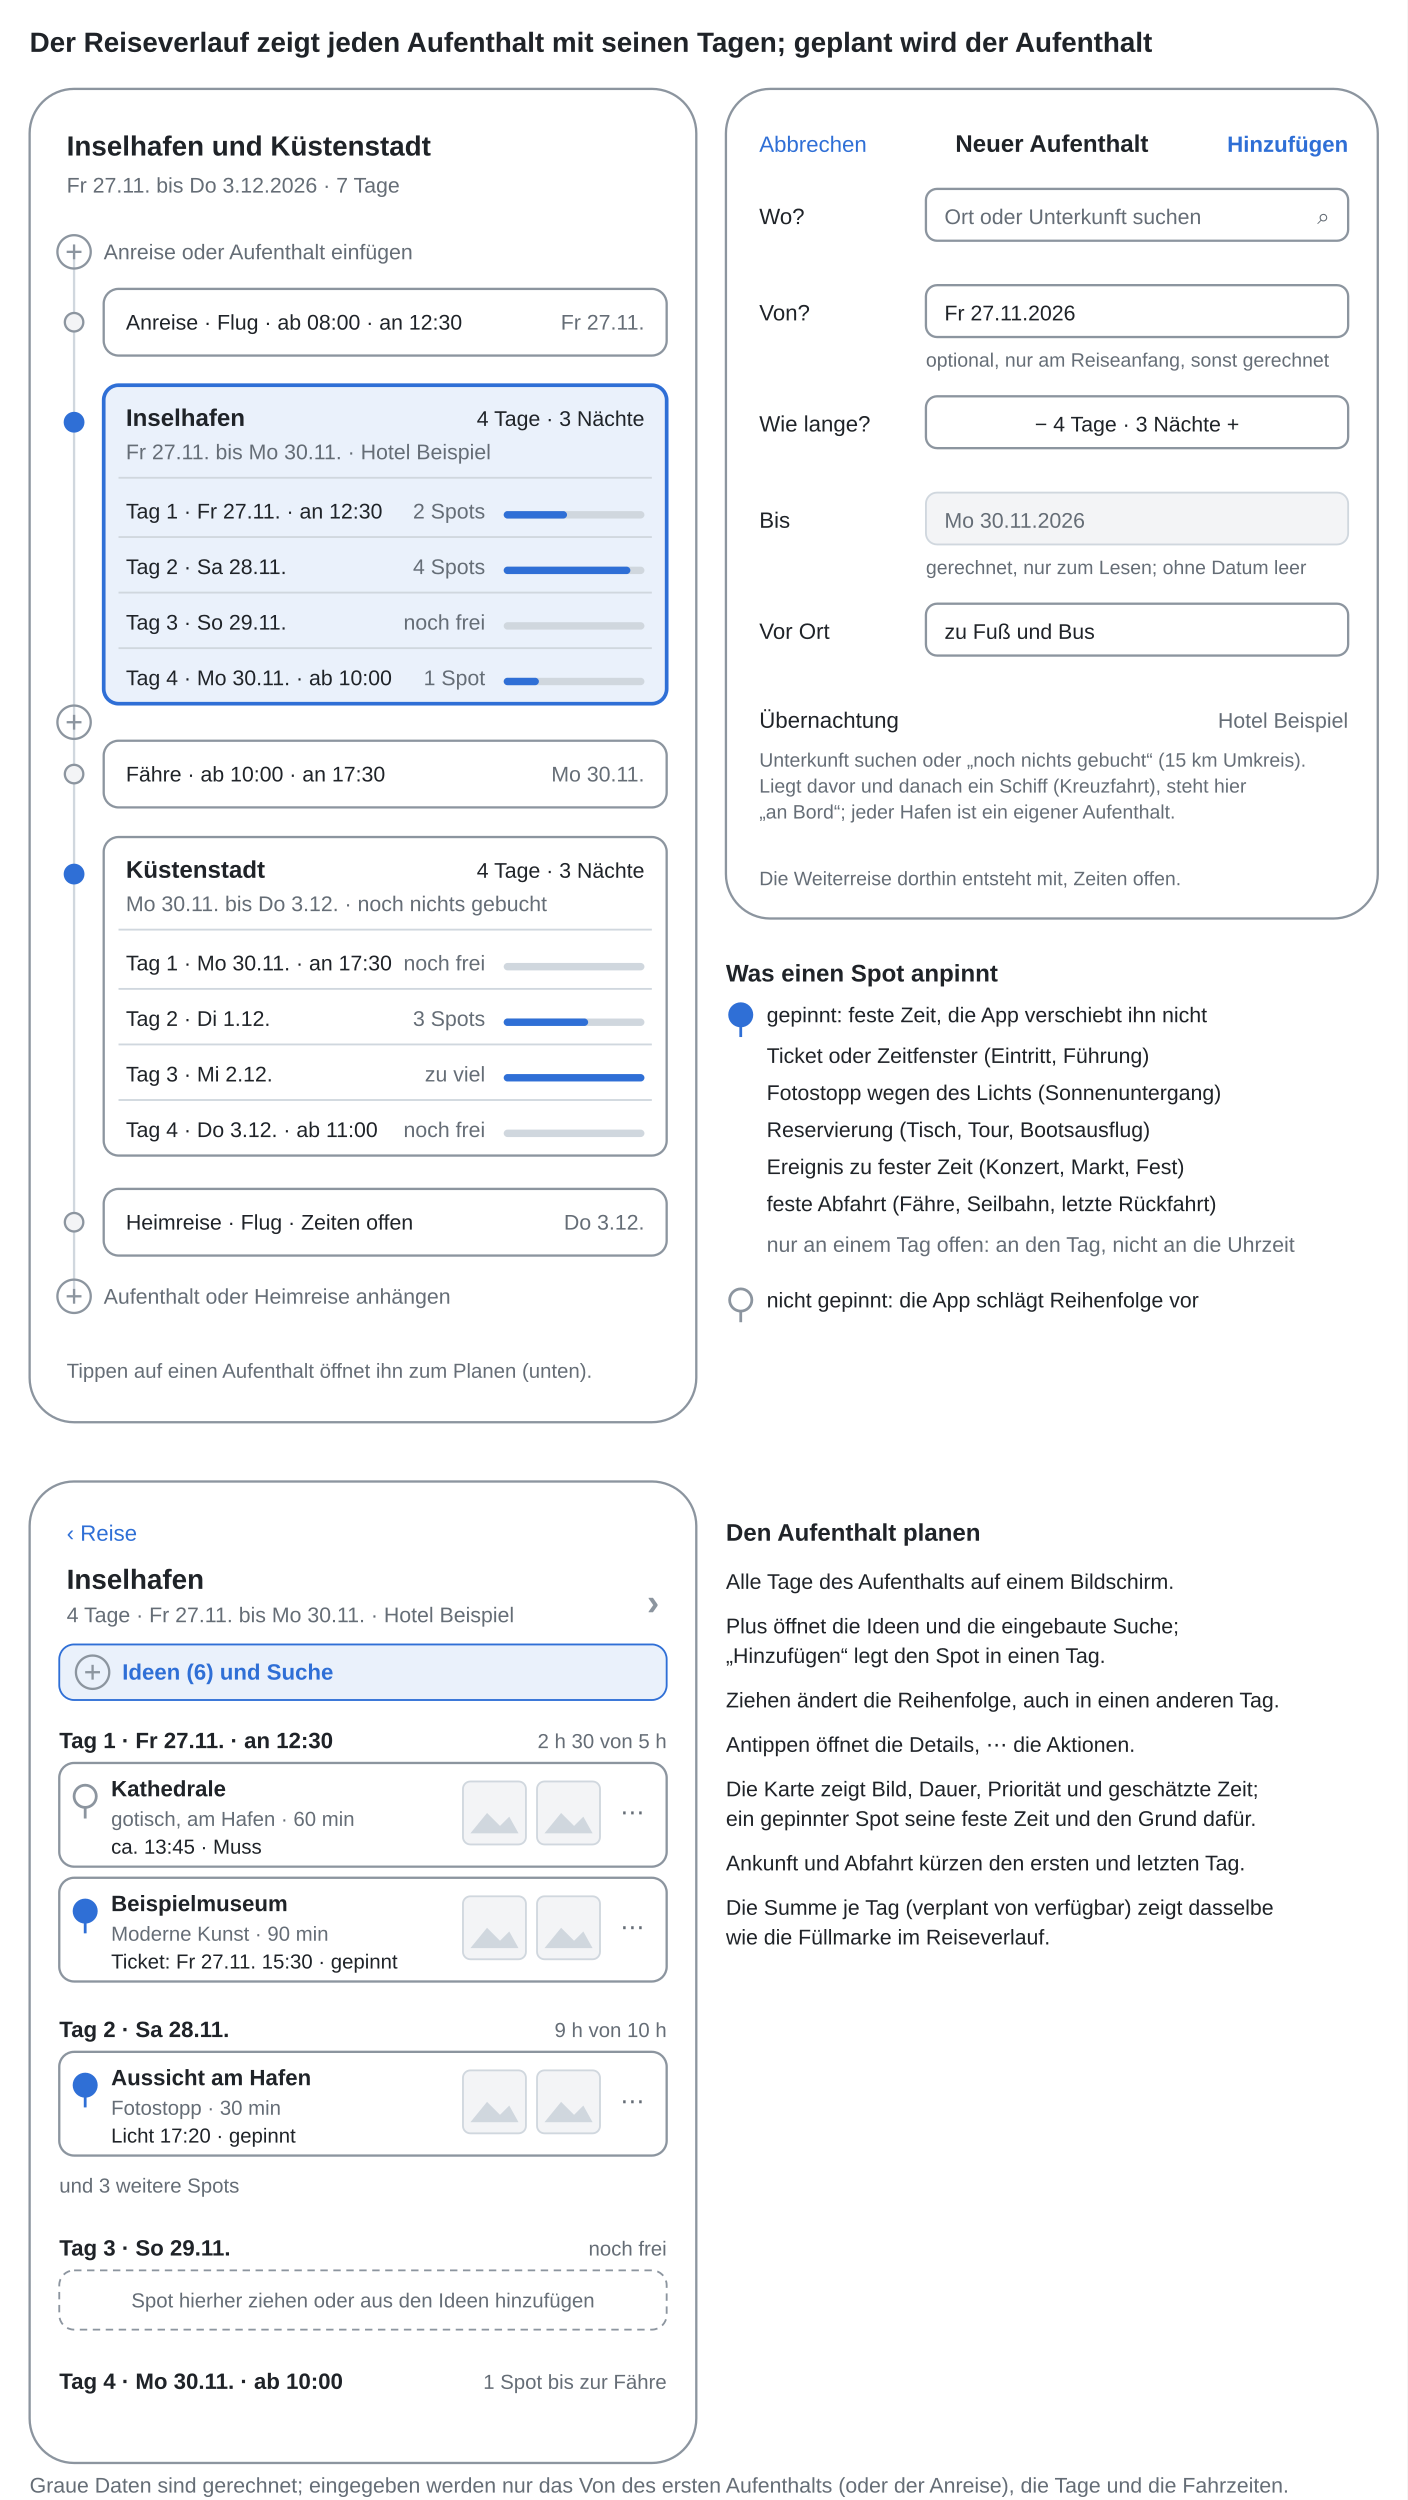
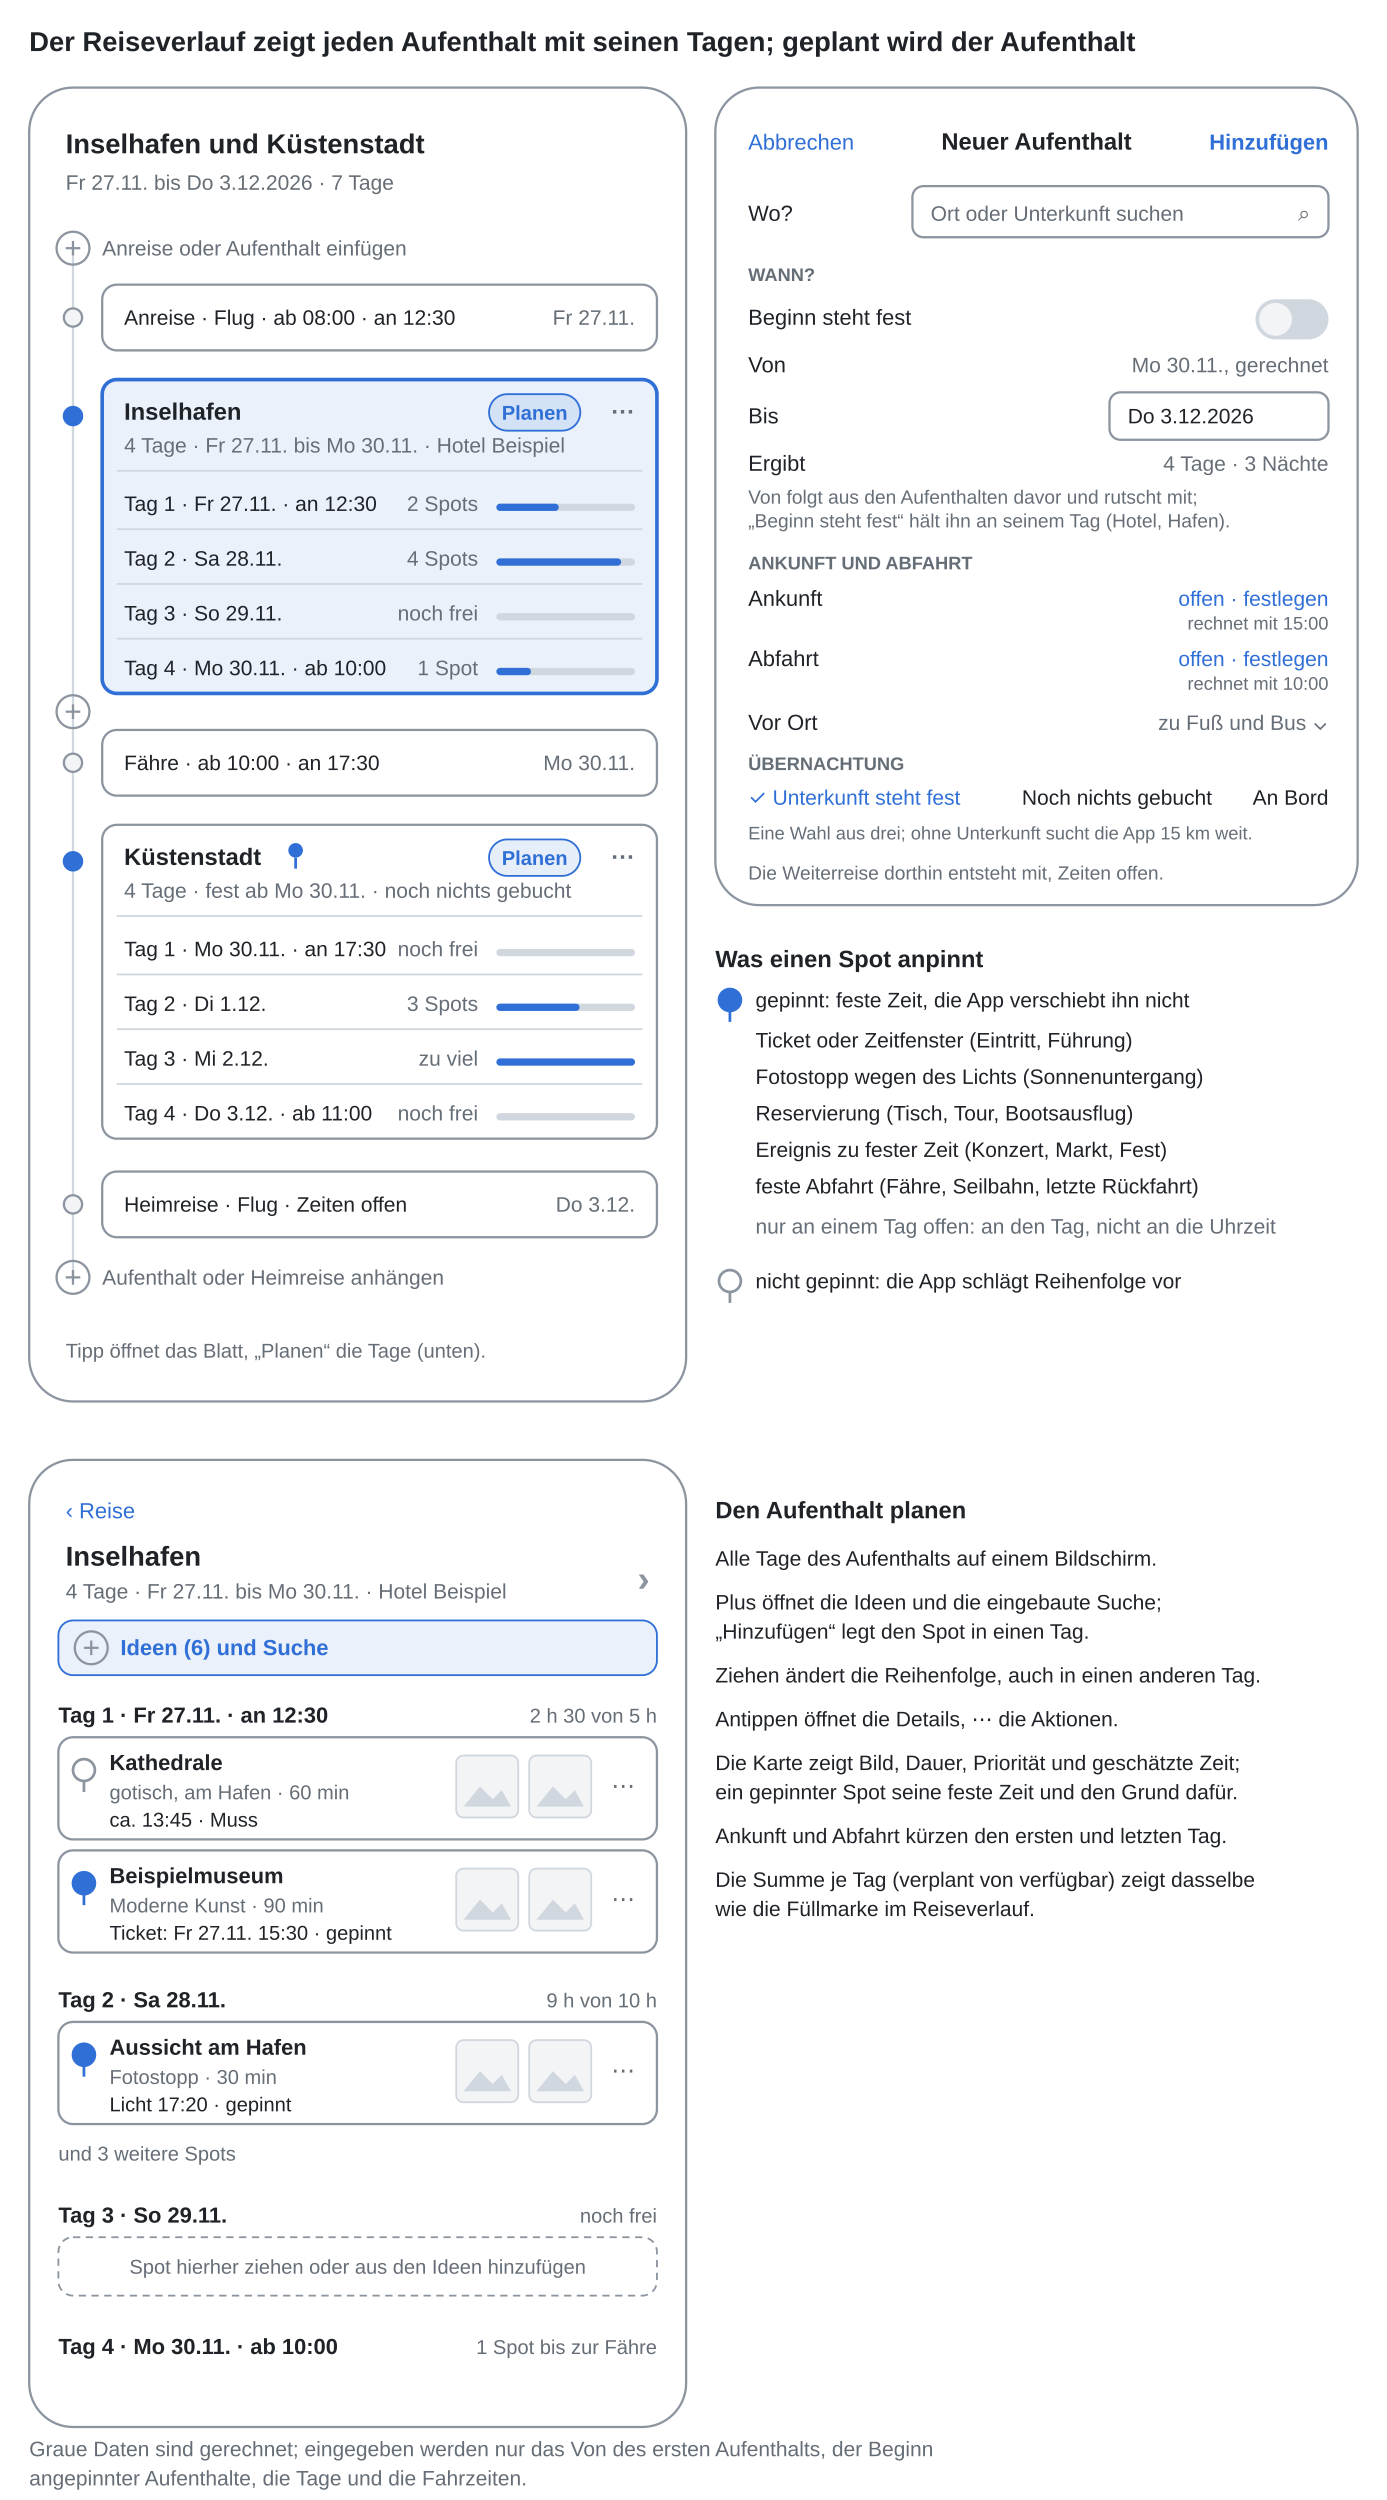
- <svg xmlns="http://www.w3.org/2000/svg" width="760" height="1350" font-family="-apple-system, 'Helvetica Neue', Arial, sans-serif" viewBox="0 0 760 1350" role="img" aria-label="Der Reiseverlauf zeigt jeden Aufenthalt mit seinen Tagen; der Aufenthalt wird mit allen Tagen auf einmal geplant" font-size="13">
+ <svg xmlns="http://www.w3.org/2000/svg" width="760" height="1370" font-family="-apple-system, 'Helvetica Neue', Arial, sans-serif" viewBox="0 0 760 1370" role="img" aria-label="Der Reiseverlauf zeigt jeden Aufenthalt mit seinen Tagen; der Aufenthalt wird mit allen Tagen auf einmal geplant" font-size="13">
  <rect width="100%" height="100%" fill="#ffffff" />
  <text x="16" y="28" font-size="15" font-weight="600" fill="#1f2328">Der Reiseverlauf zeigt jeden Aufenthalt mit seinen Tagen; geplant wird der Aufenthalt</text>
  <g>
    <rect x="16" y="48" width="360" height="720" rx="24" fill="none" stroke="#8c959f" stroke-width="1.25" />
    <text x="36" y="84" font-size="15" font-weight="600" fill="#1f2328">Inselhafen und Küstenstadt</text>
    <text x="36" y="104" font-size="11.5" fill="#656d76">Fr 27.11. bis Do 3.12.2026 · 7 Tage</text>
  </g>
  <g>
    <line x1="40" y1="136" x2="40" y2="700" stroke="#d0d7de" stroke-width="1.25" />
  </g>
  <g>
    <g>
      <circle cx="40" cy="136" r="9" fill="none" stroke="#8c959f" stroke-width="1.25" />
      <path d="M36 136H44M40 132V140" stroke="#8c959f" stroke-width="1.25" />
    </g>
    <text x="56" y="140" font-size="11.5" fill="#656d76">Anreise oder Aufenthalt einfügen</text>
  </g>
  <g>
    <circle cx="40" cy="174" r="5" fill="#f3f4f6" stroke="#8c959f" stroke-width="1.25" />
    <rect x="56" y="156" width="304" height="36" rx="8" fill="none" fill-opacity="1" stroke="#8c959f" stroke-width="1.25" />
    <text x="68" y="178" font-size="11.5" fill="#1f2328">Anreise · Flug · ab 08:00 · an 12:30</text>
    <text x="348" y="178" text-anchor="end" font-size="11.5" fill="#656d76">Fr 27.11.</text>
  </g>
  <g>
    <circle cx="40" cy="228" r="5" fill="#2f6fd6" stroke="#2f6fd6" stroke-width="1.25" />
    <rect x="56" y="208" width="304" height="172" rx="8" fill="#2f6fd6" fill-opacity="0.1" stroke="#2f6fd6" stroke-width="2" />
    <text x="68" y="230" font-weight="600" fill="#1f2328">Inselhafen</text>
-     <text x="348" y="230" text-anchor="end" font-size="11.5" fill="#1f2328">4 Tage · 3 Nächte</text>
-     <text x="68" y="248" font-size="11.5" fill="#656d76">Fr 27.11. bis Mo 30.11. · Hotel Beispiel</text>
+     <rect x="268" y="216" width="50" height="20" rx="10" fill="#2f6fd6" fill-opacity="0.12" stroke="#2f6fd6" />
+     <text x="293" y="230" font-size="11" font-weight="600" text-anchor="middle" fill="#2f6fd6">Planen</text>
+     <text x="348" y="230" font-size="13" font-weight="600" text-anchor="end" fill="#656d76">···</text>
+     <text x="68" y="248" font-size="11.5" fill="#656d76">4 Tage · Fr 27.11. bis Mo 30.11. · Hotel Beispiel</text>
    <line x1="64" y1="258" x2="352" y2="258" stroke="#d0d7de" />
    <text x="68" y="280" font-size="11.5" fill="#1f2328">Tag 1 · Fr 27.11. · an 12:30</text>
    <text x="262" y="280" text-anchor="end" font-size="11.5" fill="#656d76">2 Spots</text>
    <g>
      <rect x="272" y="276" width="76" height="4" rx="2" fill="#d0d7de" />
      <rect x="272" y="276" width="34.2" height="4" rx="2" fill="#2f6fd6" />
    </g>
    <line x1="64" y1="290" x2="352" y2="290" stroke="#d0d7de" />
    <text x="68" y="310" font-size="11.5" fill="#1f2328">Tag 2 · Sa 28.11.</text>
    <text x="262" y="310" text-anchor="end" font-size="11.5" fill="#656d76">4 Spots</text>
    <g>
      <rect x="272" y="306" width="76" height="4" rx="2" fill="#d0d7de" />
      <rect x="272" y="306" width="68.4" height="4" rx="2" fill="#2f6fd6" />
    </g>
    <line x1="64" y1="320" x2="352" y2="320" stroke="#d0d7de" />
    <text x="68" y="340" font-size="11.5" fill="#1f2328">Tag 3 · So 29.11.</text>
    <text x="262" y="340" text-anchor="end" font-size="11.5" fill="#656d76">noch frei</text>
    <g>
      <rect x="272" y="336" width="76" height="4" rx="2" fill="#d0d7de" />
      <rect x="272" y="336" width="0" height="4" rx="2" fill="#2f6fd6" />
    </g>
    <line x1="64" y1="350" x2="352" y2="350" stroke="#d0d7de" />
    <text x="68" y="370" font-size="11.5" fill="#1f2328">Tag 4 · Mo 30.11. · ab 10:00</text>
    <text x="262" y="370" text-anchor="end" font-size="11.5" fill="#656d76">1 Spot</text>
    <g>
      <rect x="272" y="366" width="76" height="4" rx="2" fill="#d0d7de" />
      <rect x="272" y="366" width="19" height="4" rx="2" fill="#2f6fd6" />
    </g>
  </g>
  <g>
    <g>
      <circle cx="40" cy="390" r="9" fill="none" stroke="#8c959f" stroke-width="1.25" />
      <path d="M36 390H44M40 386V394" stroke="#8c959f" stroke-width="1.25" />
    </g>
  </g>
  <g>
    <circle cx="40" cy="418" r="5" fill="#f3f4f6" stroke="#8c959f" stroke-width="1.25" />
    <rect x="56" y="400" width="304" height="36" rx="8" fill="none" fill-opacity="1" stroke="#8c959f" stroke-width="1.25" />
    <text x="68" y="422" font-size="11.5" fill="#1f2328">Fähre · ab 10:00 · an 17:30</text>
    <text x="348" y="422" text-anchor="end" font-size="11.5" fill="#656d76">Mo 30.11.</text>
  </g>
  <g>
    <circle cx="40" cy="472" r="5" fill="#2f6fd6" stroke="#2f6fd6" stroke-width="1.25" />
    <rect x="56" y="452" width="304" height="172" rx="8" fill="none" fill-opacity="1" stroke="#8c959f" stroke-width="1.25" />
    <text x="68" y="474" font-weight="600" fill="#1f2328">Küstenstadt</text>
-     <text x="348" y="474" text-anchor="end" font-size="11.5" fill="#1f2328">4 Tage · 3 Nächte</text>
-     <text x="68" y="492" font-size="11.5" fill="#656d76">Mo 30.11. bis Do 3.12. · noch nichts gebucht</text>
+     <circle cx="162" cy="466" r="4" fill="#2f6fd6" />
+     <line x1="162" y1="470" x2="162" y2="476" stroke="#2f6fd6" stroke-width="1.5" />
+     <rect x="268" y="460" width="50" height="20" rx="10" fill="#2f6fd6" fill-opacity="0.12" stroke="#2f6fd6" />
+     <text x="293" y="474" font-size="11" font-weight="600" text-anchor="middle" fill="#2f6fd6">Planen</text>
+     <text x="348" y="474" font-size="13" font-weight="600" text-anchor="end" fill="#656d76">···</text>
+     <text x="68" y="492" font-size="11.5" fill="#656d76">4 Tage · fest ab Mo 30.11. · noch nichts gebucht</text>
    <line x1="64" y1="502" x2="352" y2="502" stroke="#d0d7de" />
    <text x="68" y="524" font-size="11.5" fill="#1f2328">Tag 1 · Mo 30.11. · an 17:30</text>
    <text x="262" y="524" text-anchor="end" font-size="11.5" fill="#656d76">noch frei</text>
    <g>
      <rect x="272" y="520" width="76" height="4" rx="2" fill="#d0d7de" />
      <rect x="272" y="520" width="0" height="4" rx="2" fill="#2f6fd6" />
    </g>
    <line x1="64" y1="534" x2="352" y2="534" stroke="#d0d7de" />
    <text x="68" y="554" font-size="11.5" fill="#1f2328">Tag 2 · Di 1.12.</text>
    <text x="262" y="554" text-anchor="end" font-size="11.5" fill="#656d76">3 Spots</text>
    <g>
      <rect x="272" y="550" width="76" height="4" rx="2" fill="#d0d7de" />
      <rect x="272" y="550" width="45.6" height="4" rx="2" fill="#2f6fd6" />
    </g>
    <line x1="64" y1="564" x2="352" y2="564" stroke="#d0d7de" />
    <text x="68" y="584" font-size="11.5" fill="#1f2328">Tag 3 · Mi 2.12.</text>
    <text x="262" y="584" text-anchor="end" font-size="11.5" fill="#656d76">zu viel</text>
    <rect x="272" y="580" width="76" height="4" rx="2" fill="#2f6fd6" />
    <line x1="64" y1="594" x2="352" y2="594" stroke="#d0d7de" />
    <text x="68" y="614" font-size="11.5" fill="#1f2328">Tag 4 · Do 3.12. · ab 11:00</text>
    <text x="262" y="614" text-anchor="end" font-size="11.5" fill="#656d76">noch frei</text>
    <g>
      <rect x="272" y="610" width="76" height="4" rx="2" fill="#d0d7de" />
      <rect x="272" y="610" width="0" height="4" rx="2" fill="#2f6fd6" />
    </g>
  </g>
  <g>
    <circle cx="40" cy="660" r="5" fill="#f3f4f6" stroke="#8c959f" stroke-width="1.25" />
    <rect x="56" y="642" width="304" height="36" rx="8" fill="none" fill-opacity="1" stroke="#8c959f" stroke-width="1.25" />
    <text x="68" y="664" font-size="11.5" fill="#1f2328">Heimreise · Flug · Zeiten offen</text>
    <text x="348" y="664" text-anchor="end" font-size="11.5" fill="#656d76">Do 3.12.</text>
  </g>
  <g>
    <g>
      <circle cx="40" cy="700" r="9" fill="none" stroke="#8c959f" stroke-width="1.25" />
      <path d="M36 700H44M40 696V704" stroke="#8c959f" stroke-width="1.25" />
    </g>
    <text x="56" y="704" font-size="11.5" fill="#656d76">Aufenthalt oder Heimreise anhängen</text>
  </g>
-   <text x="36" y="744" font-size="11" fill="#656d76">Tippen auf einen Aufenthalt öffnet ihn zum Planen (unten).</text>
+   <text x="36" y="744" font-size="11" fill="#656d76">Tipp öffnet das Blatt, „Planen“ die Tage (unten).</text>
  <g>
    <rect x="392" y="48" width="352" height="448" rx="24" fill="none" stroke="#8c959f" stroke-width="1.25" />
    <text x="410" y="82" font-size="12" fill="#2f6fd6">Abbrechen</text>
    <text x="568" y="82" text-anchor="middle" font-size="13" font-weight="600" fill="#1f2328">Neuer Aufenthalt</text>
    <text x="728" y="82" text-anchor="end" font-size="12" font-weight="600" fill="#2f6fd6">Hinzufügen</text>
    <text x="410" y="121" font-size="12" fill="#1f2328">Wo?</text>
    <rect x="500" y="102" width="228" height="28" rx="6" fill="none" stroke="#8c959f" stroke-width="1.25" />
    <text x="510" y="121" font-size="11.5" fill="#656d76">Ort oder Unterkunft suchen</text>
    <text x="718" y="121" text-anchor="end" font-size="12" fill="#656d76">⌕</text>
-     <text x="410" y="173" font-size="12" fill="#1f2328">Von?</text>
-     <rect x="500" y="154" width="228" height="28" rx="6" fill="none" stroke="#8c959f" stroke-width="1.25" />
-     <text x="510" y="173" font-size="11.5" fill="#1f2328">Fr 27.11.2026</text>
-     <text x="500" y="198" font-size="10.5" fill="#656d76">optional, nur am Reiseanfang, sonst gerechnet</text>
-     <text x="410" y="233" font-size="12" fill="#1f2328">Wie lange?</text>
-     <rect x="500" y="214" width="228" height="28" rx="6" fill="none" stroke="#8c959f" stroke-width="1.25" />
-     <text x="614" y="233" text-anchor="middle" font-size="11.5" fill="#1f2328">−   4 Tage · 3 Nächte   +</text>
-     <text x="410" y="285" font-size="12" fill="#1f2328">Bis</text>
-     <rect x="500" y="266" width="228" height="28" rx="6" fill="#f3f4f6" stroke="#d0d7de" />
-     <text x="510" y="285" font-size="11.5" fill="#656d76">Mo 30.11.2026</text>
-     <text x="500" y="310" font-size="10.5" fill="#656d76">gerechnet, nur zum Lesen; ohne Datum leer</text>
-     <text x="410" y="345" font-size="12" fill="#1f2328">Vor Ort</text>
-     <rect x="500" y="326" width="228" height="28" rx="6" fill="none" stroke="#8c959f" stroke-width="1.25" />
-     <text x="510" y="345" font-size="11.5" fill="#1f2328">zu Fuß und Bus</text>
-     <text x="410" y="393" font-size="12" fill="#1f2328">Übernachtung</text>
-     <text x="728" y="393" text-anchor="end" font-size="11.5" fill="#656d76">Hotel Beispiel</text>
-     <text x="410" y="414" font-size="10.5" fill="#656d76">Unterkunft suchen oder „noch nichts gebucht“ (15 km Umkreis).</text>
-     <text x="410" y="428" font-size="10.5" fill="#656d76">Liegt davor und danach ein Schiff (Kreuzfahrt), steht hier</text>
-     <text x="410" y="442" font-size="10.5" fill="#656d76">„an Bord“; jeder Hafen ist ein eigener Aufenthalt.</text>
-     <text x="410" y="478" font-size="10.5" fill="#656d76">Die Weiterreise dorthin entsteht mit, Zeiten offen.</text>
+     <text x="410" y="154" font-size="10" font-weight="600" fill="#656d76">WANN?</text>
+     <text x="410" y="178" font-size="12" fill="#1f2328">Beginn steht fest</text>
+     <rect x="688" y="164" width="40" height="22" rx="11" fill="#d0d7de" />
+     <circle cx="699" cy="175" r="9" fill="#f3f4f6" />
+     <text x="410" y="204" font-size="12" fill="#1f2328">Von</text>
+     <text x="728" y="204" font-size="11.5" text-anchor="end" fill="#656d76">Mo 30.11., gerechnet</text>
+     <text x="410" y="232" font-size="12" fill="#1f2328">Bis</text>
+     <rect x="608" y="215" width="120" height="26" rx="6" fill="none" stroke="#8c959f" stroke-width="1.25" />
+     <text x="618" y="232" font-size="11.5" fill="#1f2328">Do 3.12.2026</text>
+     <text x="410" y="258" font-size="12" fill="#1f2328">Ergibt</text>
+     <text x="728" y="258" font-size="11.5" text-anchor="end" fill="#656d76">4 Tage · 3 Nächte</text>
+     <text x="410" y="276" font-size="10.5" fill="#656d76">Von folgt aus den Aufenthalten davor und rutscht mit;</text>
+     <text x="410" y="289" font-size="10.5" fill="#656d76">„Beginn steht fest“ hält ihn an seinem Tag (Hotel, Hafen).</text>
+     <text x="410" y="312" font-size="10" font-weight="600" fill="#656d76">ANKUNFT UND ABFAHRT</text>
+     <text x="410" y="332" font-size="12" fill="#1f2328">Ankunft</text>
+     <text x="728" y="332" font-size="11.5" text-anchor="end" fill="#2f6fd6">offen · festlegen</text>
+     <text x="728" y="345" font-size="10" text-anchor="end" fill="#656d76">rechnet mit 15:00</text>
+     <text x="410" y="365" font-size="12" fill="#1f2328">Abfahrt</text>
+     <text x="728" y="365" font-size="11.5" text-anchor="end" fill="#2f6fd6">offen · festlegen</text>
+     <text x="728" y="378" font-size="10" text-anchor="end" fill="#656d76">rechnet mit 10:00</text>
+     <text x="410" y="400" font-size="12" fill="#1f2328">Vor Ort</text>
+     <text x="728" y="400" font-size="11.5" text-anchor="end" fill="#656d76">zu Fuß und Bus ⌄</text>
+     <text x="410" y="422" font-size="10" font-weight="600" fill="#656d76">ÜBERNACHTUNG</text>
+     <text x="410" y="441" font-size="11.5" fill="#2f6fd6">✓ Unterkunft steht fest</text>
+     <text x="560" y="441" font-size="11.5" fill="#1f2328">Noch nichts gebucht</text>
+     <text x="728" y="441" font-size="11.5" text-anchor="end" fill="#1f2328">An Bord</text>
+     <text x="410" y="460" font-size="10" fill="#656d76">Eine Wahl aus drei; ohne Unterkunft sucht die App 15 km weit.</text>
+     <text x="410" y="482" font-size="10.5" fill="#656d76">Die Weiterreise dorthin entsteht mit, Zeiten offen.</text>
  </g>
  <g>
    <text x="392" y="530" font-size="13" font-weight="600" fill="#1f2328">Was einen Spot anpinnt</text>
    <g>
      <circle cx="400" cy="548" r="6" fill="#2f6fd6" stroke="#2f6fd6" stroke-width="1.5" />
      <line x1="400" y1="554" x2="400" y2="560" stroke="#2f6fd6" stroke-width="1.5" />
    </g>
    <text x="414" y="552" font-size="11.5" fill="#1f2328">gepinnt: feste Zeit, die App verschiebt ihn nicht</text>
    <text x="414" y="574" font-size="11.5" fill="#1f2328">Ticket oder Zeitfenster (Eintritt, Führung)</text>
    <text x="414" y="594" font-size="11.5" fill="#1f2328">Fotostopp wegen des Lichts (Sonnenuntergang)</text>
    <text x="414" y="614" font-size="11.5" fill="#1f2328">Reservierung (Tisch, Tour, Bootsausflug)</text>
    <text x="414" y="634" font-size="11.5" fill="#1f2328">Ereignis zu fester Zeit (Konzert, Markt, Fest)</text>
    <text x="414" y="654" font-size="11.5" fill="#1f2328">feste Abfahrt (Fähre, Seilbahn, letzte Rückfahrt)</text>
    <text x="414" y="676" font-size="11.5" fill="#656d76">nur an einem Tag offen: an den Tag, nicht an die Uhrzeit</text>
    <g>
      <circle cx="400" cy="702" r="6" fill="none" stroke="#8c959f" stroke-width="1.5" />
      <line x1="400" y1="708" x2="400" y2="714" stroke="#8c959f" stroke-width="1.5" />
    </g>
    <text x="414" y="706" font-size="11.5" fill="#1f2328">nicht gepinnt: die App schlägt Reihenfolge vor</text>
  </g>
  <g>
    <rect x="16" y="800" width="360" height="530" rx="24" fill="none" stroke="#8c959f" stroke-width="1.25" />
    <text x="36" y="832" font-size="12" fill="#2f6fd6">‹ Reise</text>
    <text x="356" y="872" text-anchor="end" font-size="20" font-weight="600" fill="#8c959f">›</text>
    <text x="36" y="858" font-size="15" font-weight="600" fill="#1f2328">Inselhafen</text>
    <text x="36" y="876" font-size="11.5" fill="#656d76">4 Tage · Fr 27.11. bis Mo 30.11. · Hotel Beispiel</text>
    <rect x="32" y="888" width="328" height="30" rx="8" fill="#2f6fd6" fill-opacity="0.1" stroke="#2f6fd6" />
    <g>
      <circle cx="50" cy="903" r="9" fill="none" stroke="#8c959f" stroke-width="1.25" />
      <path d="M46 903H54M50 899V907" stroke="#8c959f" stroke-width="1.25" />
    </g>
    <text x="66" y="907" font-size="12" font-weight="600" fill="#2f6fd6">Ideen (6) und Suche</text>
    <text x="32" y="944" font-size="12" font-weight="600" fill="#1f2328">Tag 1 · Fr 27.11. · an 12:30</text>
    <text x="360" y="944" text-anchor="end" font-size="11" fill="#656d76">2 h 30 von 5 h</text>
    <rect x="32" y="952" width="328" height="56" rx="8" fill="none" fill-opacity="1" stroke="#8c959f" stroke-width="1.25" />
    <g>
      <circle cx="46" cy="970" r="6" fill="none" stroke="#8c959f" stroke-width="1.5" />
      <line x1="46" y1="976" x2="46" y2="982" stroke="#8c959f" stroke-width="1.5" />
    </g>
    <text x="60" y="970" font-size="12" font-weight="600" fill="#1f2328">Kathedrale</text>
    <text x="60" y="986" font-size="11" fill="#656d76">gotisch, am Hafen · 60 min</text>
    <text x="60" y="1001" font-size="11" fill="#1f2328">ca. 13:45 · Muss</text>
    <g>
      <rect x="250" y="962" width="34" height="34" rx="4" fill="#f3f4f6" stroke="#d0d7de" />
      <path d="M254 990L263 979L270 986L275 981L280 990Z" fill="#d0d7de" />
    </g>
    <g>
      <rect x="290" y="962" width="34" height="34" rx="4" fill="#f3f4f6" stroke="#d0d7de" />
      <path d="M294 990L303 979L310 986L315 981L320 990Z" fill="#d0d7de" />
    </g>
    <text x="348" y="983" text-anchor="end" font-size="13" fill="#656d76">⋯</text>
    <rect x="32" y="1014" width="328" height="56" rx="8" fill="none" fill-opacity="1" stroke="#8c959f" stroke-width="1.25" />
    <g>
      <circle cx="46" cy="1032" r="6" fill="#2f6fd6" stroke="#2f6fd6" stroke-width="1.5" />
      <line x1="46" y1="1038" x2="46" y2="1044" stroke="#2f6fd6" stroke-width="1.5" />
    </g>
    <text x="60" y="1032" font-size="12" font-weight="600" fill="#1f2328">Beispielmuseum</text>
    <text x="60" y="1048" font-size="11" fill="#656d76">Moderne Kunst · 90 min</text>
    <text x="60" y="1063" font-size="11" fill="#1f2328">Ticket: Fr 27.11. 15:30 · gepinnt</text>
    <g>
      <rect x="250" y="1024" width="34" height="34" rx="4" fill="#f3f4f6" stroke="#d0d7de" />
      <path d="M254 1052L263 1041L270 1048L275 1043L280 1052Z" fill="#d0d7de" />
    </g>
    <g>
      <rect x="290" y="1024" width="34" height="34" rx="4" fill="#f3f4f6" stroke="#d0d7de" />
      <path d="M294 1052L303 1041L310 1048L315 1043L320 1052Z" fill="#d0d7de" />
    </g>
    <text x="348" y="1045" text-anchor="end" font-size="13" fill="#656d76">⋯</text>
    <text x="32" y="1100" font-size="12" font-weight="600" fill="#1f2328">Tag 2 · Sa 28.11.</text>
    <text x="360" y="1100" text-anchor="end" font-size="11" fill="#656d76">9 h von 10 h</text>
    <rect x="32" y="1108" width="328" height="56" rx="8" fill="none" fill-opacity="1" stroke="#8c959f" stroke-width="1.25" />
    <g>
      <circle cx="46" cy="1126" r="6" fill="#2f6fd6" stroke="#2f6fd6" stroke-width="1.5" />
      <line x1="46" y1="1132" x2="46" y2="1138" stroke="#2f6fd6" stroke-width="1.5" />
    </g>
    <text x="60" y="1126" font-size="12" font-weight="600" fill="#1f2328">Aussicht am Hafen</text>
    <text x="60" y="1142" font-size="11" fill="#656d76">Fotostopp · 30 min</text>
    <text x="60" y="1157" font-size="11" fill="#1f2328">Licht 17:20 · gepinnt</text>
    <g>
      <rect x="250" y="1118" width="34" height="34" rx="4" fill="#f3f4f6" stroke="#d0d7de" />
      <path d="M254 1146L263 1135L270 1142L275 1137L280 1146Z" fill="#d0d7de" />
    </g>
    <g>
      <rect x="290" y="1118" width="34" height="34" rx="4" fill="#f3f4f6" stroke="#d0d7de" />
      <path d="M294 1146L303 1135L310 1142L315 1137L320 1146Z" fill="#d0d7de" />
    </g>
    <text x="348" y="1139" text-anchor="end" font-size="13" fill="#656d76">⋯</text>
    <text x="32" y="1184" font-size="11" fill="#656d76">und 3 weitere Spots</text>
    <text x="32" y="1218" font-size="12" font-weight="600" fill="#1f2328">Tag 3 · So 29.11.</text>
    <text x="360" y="1218" text-anchor="end" font-size="11" fill="#656d76">noch frei</text>
    <rect x="32" y="1226" width="328" height="32" rx="8" fill="none" stroke="#8c959f" stroke-dasharray="4 3" />
    <text x="196" y="1246" text-anchor="middle" font-size="11" fill="#656d76">Spot hierher ziehen oder aus den Ideen hinzufügen</text>
    <text x="32" y="1290" font-size="12" font-weight="600" fill="#1f2328">Tag 4 · Mo 30.11. · ab 10:00</text>
    <text x="360" y="1290" text-anchor="end" font-size="11" fill="#656d76">1 Spot bis zur Fähre</text>
  </g>
  <g>
    <text x="392" y="832" font-size="13" font-weight="600" fill="#1f2328">Den Aufenthalt planen</text>
    <text x="392" y="858" font-size="11.5" fill="#1f2328">Alle Tage des Aufenthalts auf einem Bildschirm.</text>
    <text x="392" y="882" font-size="11.5" fill="#1f2328">Plus öffnet die Ideen und die eingebaute Suche;</text>
    <text x="392" y="898" font-size="11.5" fill="#1f2328">„Hinzufügen“ legt den Spot in einen Tag.</text>
    <text x="392" y="922" font-size="11.5" fill="#1f2328">Ziehen ändert die Reihenfolge, auch in einen anderen Tag.</text>
    <text x="392" y="946" font-size="11.5" fill="#1f2328">Antippen öffnet die Details, ⋯ die Aktionen.</text>
    <text x="392" y="970" font-size="11.5" fill="#1f2328">Die Karte zeigt Bild, Dauer, Priorität und geschätzte Zeit;</text>
    <text x="392" y="986" font-size="11.5" fill="#1f2328">ein gepinnter Spot seine feste Zeit und den Grund dafür.</text>
    <text x="392" y="1010" font-size="11.5" fill="#1f2328">Ankunft und Abfahrt kürzen den ersten und letzten Tag.</text>
    <text x="392" y="1034" font-size="11.5" fill="#1f2328">Die Summe je Tag (verplant von verfügbar) zeigt dasselbe</text>
    <text x="392" y="1050" font-size="11.5" fill="#1f2328">wie die Füllmarke im Reiseverlauf.</text>
  </g>
-   <text x="16" y="1346" font-size="11.5" fill="#656d76">Graue Daten sind gerechnet; eingegeben werden nur das Von des ersten Aufenthalts (oder der Anreise), die Tage und die Fahrzeiten.</text>
+   <text x="16" y="1346" font-size="11.5" fill="#656d76">Graue Daten sind gerechnet; eingegeben werden nur das Von des ersten Aufenthalts, der Beginn</text>
+   <text x="16" y="1362" font-size="11.5" fill="#656d76">angepinnter Aufenthalte, die Tage und die Fahrzeiten.</text>
</svg>
